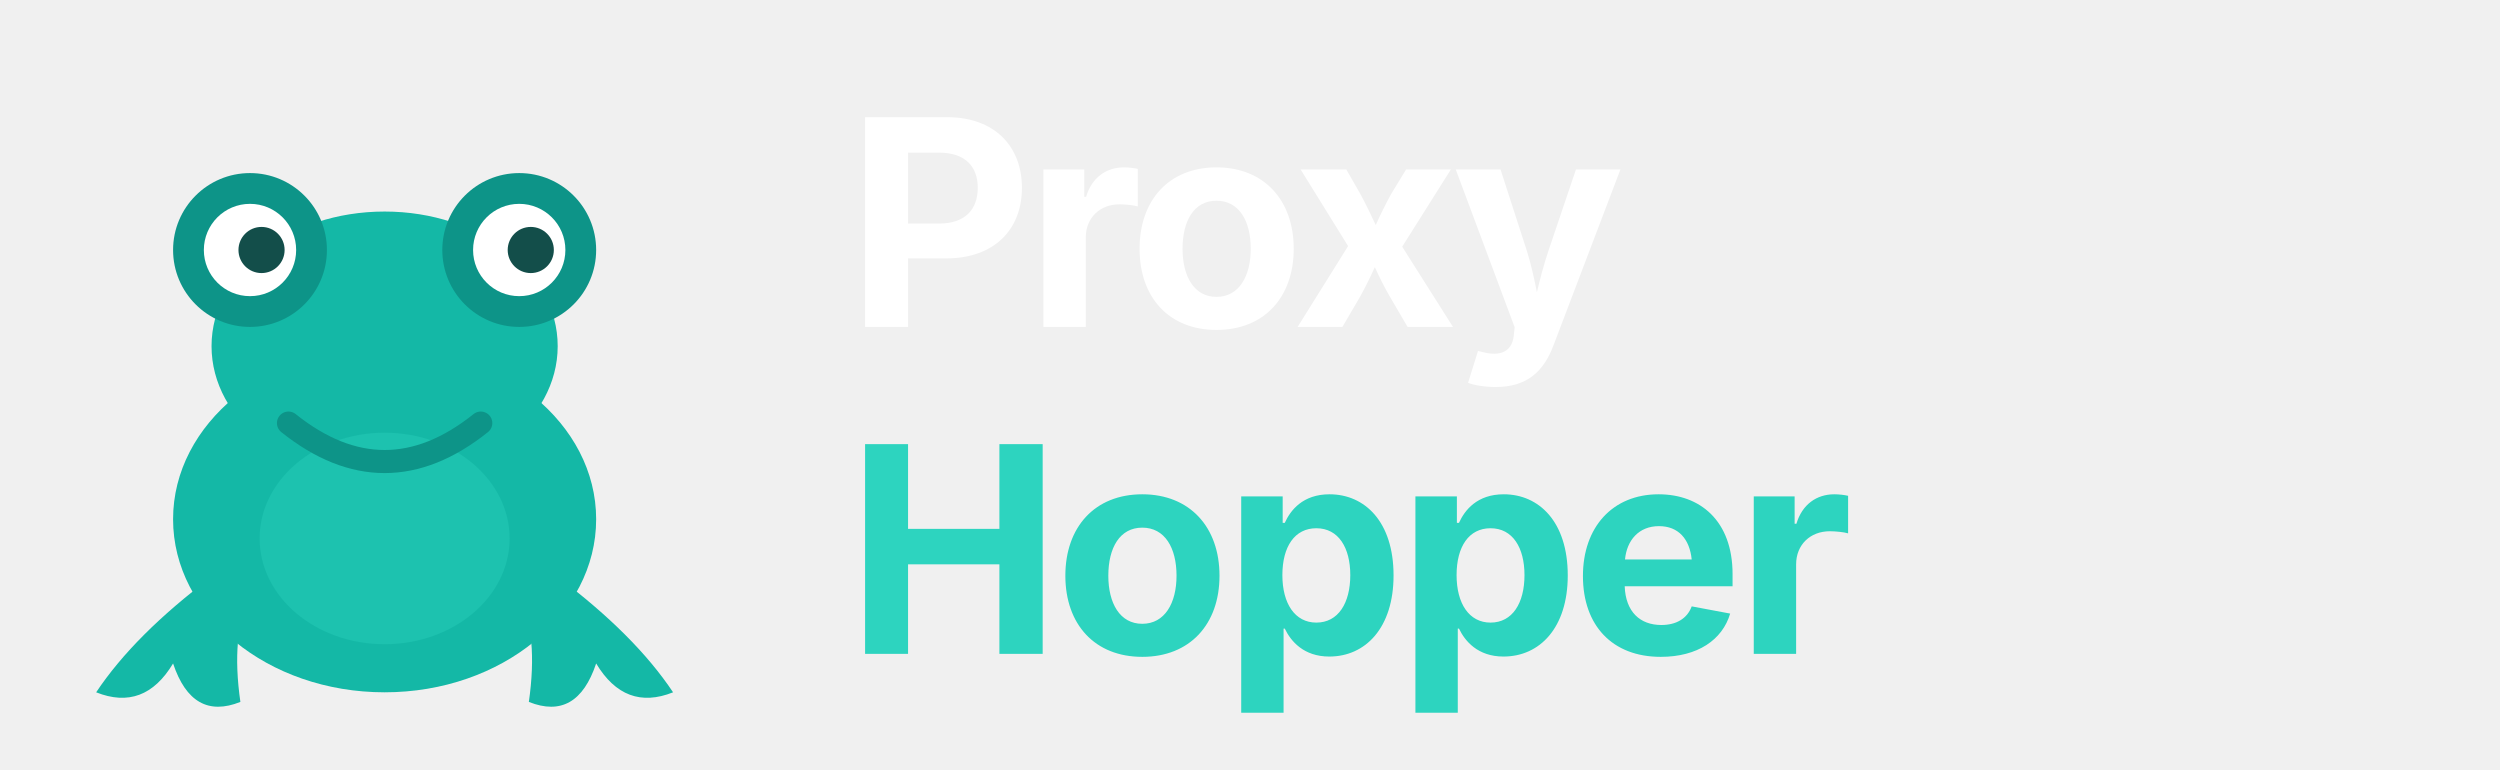
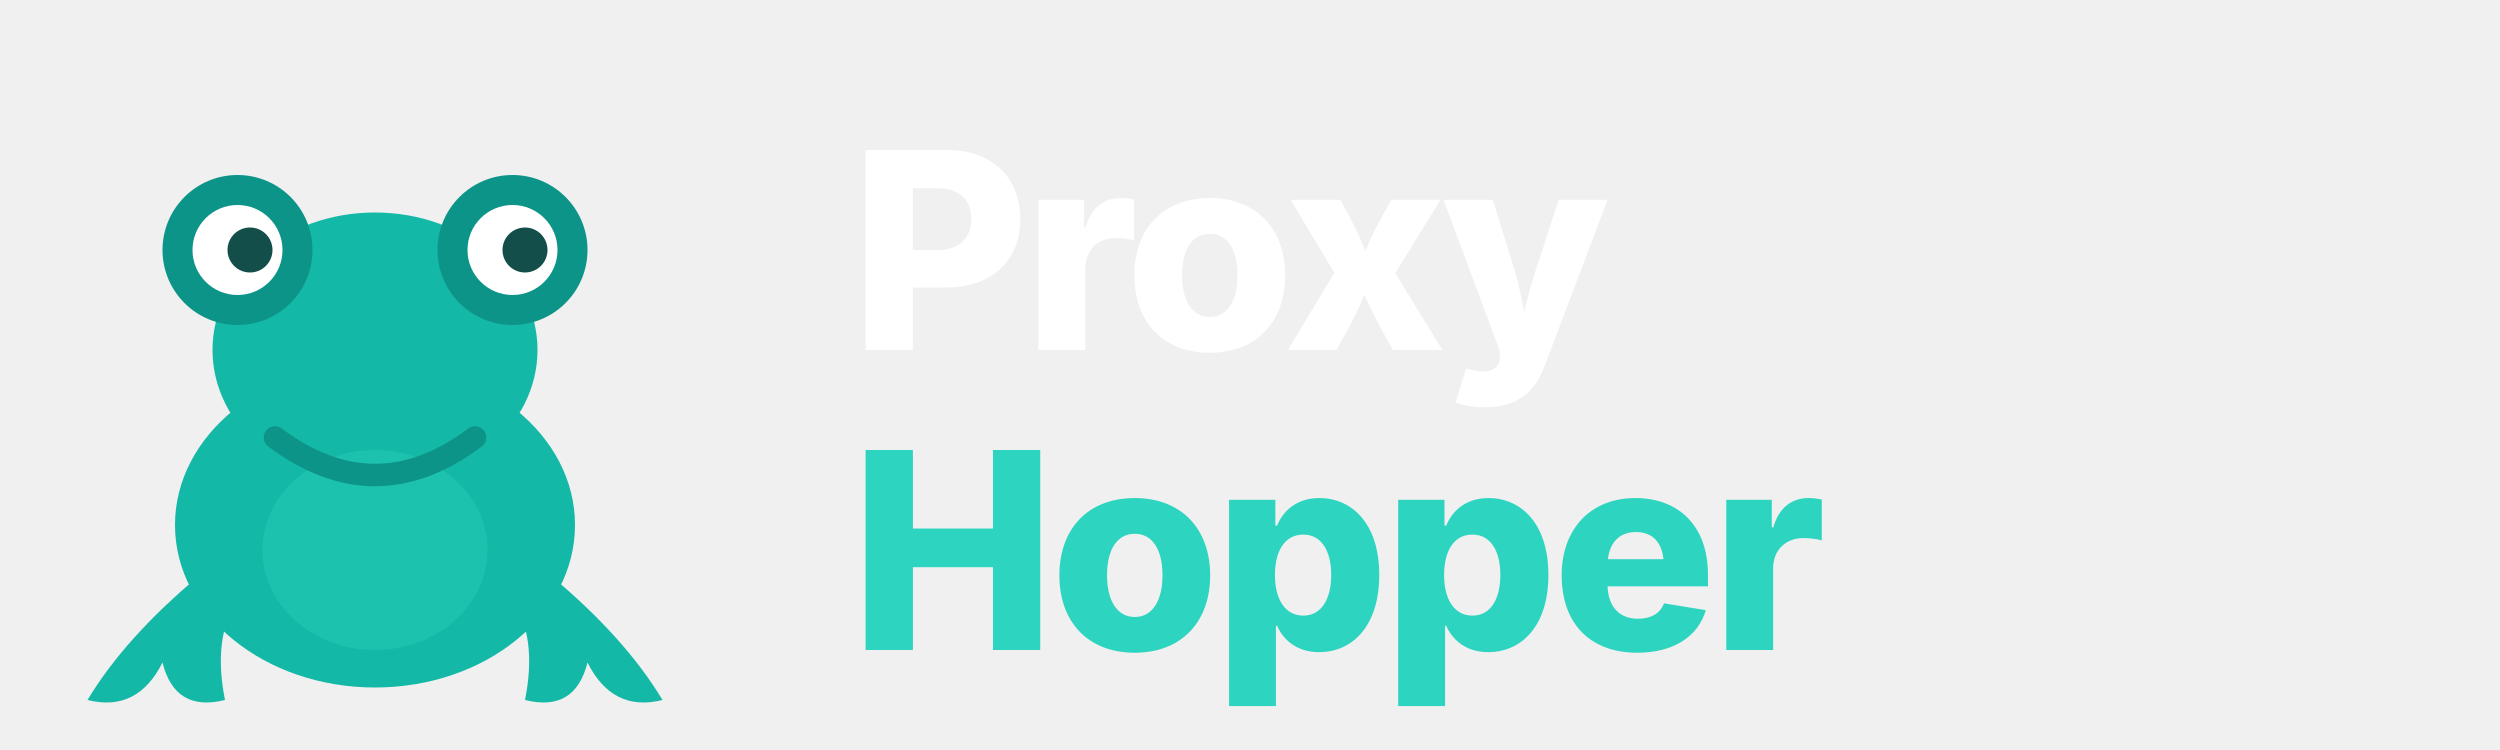
- <svg xmlns="http://www.w3.org/2000/svg" viewBox="0 0 130 40" fill="none">
-   <ellipse cx="20" cy="27" rx="11" ry="9" fill="#14B8A6" />
-   <ellipse cx="20" cy="18" rx="9" ry="7" fill="#14B8A6" />
-   <circle cx="13" cy="13" r="4" fill="#0D9488" />
-   <circle cx="27" cy="13" r="4" fill="#0D9488" />
-   <circle cx="13" cy="13" r="2.4" fill="white" />
-   <circle cx="27" cy="13" r="2.4" fill="white" />
-   <circle cx="13.6" cy="13" r="1.2" fill="#134E4A" />
-   <circle cx="27.6" cy="13" r="1.2" fill="#134E4A" />
-   <ellipse cx="20" cy="28" rx="6.5" ry="5.5" fill="#2DD4BF" opacity="0.35" />
-   <path d="M15 22 Q20 26 25 22" stroke="#0D9488" stroke-width="1.2" stroke-linecap="round" fill="none" />
-   <path d="M11 30 Q7 33 5 36 Q7.5 37 9 34.5 Q10 37.5 12.5 36.5 Q12 33 13 31" fill="#14B8A6" />
-   <path d="M29 30 Q33 33 35 36 Q32.5 37 31 34.5 Q30 37.5 27.5 36.5 Q28 33 27 31" fill="#14B8A6" />
-   <text x="44" y="17" font-family="system-ui, -apple-system, BlinkMacSystemFont, sans-serif" font-size="15" font-weight="700" fill="white" letter-spacing="-0.4">Proxy</text>
-   <text x="44" y="34" font-family="system-ui, -apple-system, BlinkMacSystemFont, sans-serif" font-size="15" font-weight="700" fill="#2DD4BF" letter-spacing="-0.4">Hopper</text>
+ <svg xmlns="http://www.w3.org/2000/svg" viewBox="0 0 200 60" fill="none">
+   <ellipse cx="30" cy="42" rx="16" ry="13" fill="#14B8A6" />
+   <ellipse cx="30" cy="28" rx="13" ry="11" fill="#14B8A6" />
+   <circle cx="19" cy="20" r="6" fill="#0D9488" />
+   <circle cx="41" cy="20" r="6" fill="#0D9488" />
+   <circle cx="19" cy="20" r="3.6" fill="white" />
+   <circle cx="41" cy="20" r="3.6" fill="white" />
+   <circle cx="20" cy="20" r="1.8" fill="#134E4A" />
+   <circle cx="42" cy="20" r="1.8" fill="#134E4A" />
+   <ellipse cx="30" cy="44" rx="9" ry="8" fill="#2DD4BF" opacity="0.35" />
+   <path d="M22 35 Q30 41 38 35" stroke="#0D9488" stroke-width="1.8" stroke-linecap="round" fill="none" />
+   <path d="M16 46 Q10 51 7 56 Q11 57 13 53 Q14 57 18 56 Q17 51 19 48" fill="#14B8A6" />
+   <path d="M44 46 Q50 51 53 56 Q49 57 47 53 Q46 57 42 56 Q43 51 41 48" fill="#14B8A6" />
+   <text x="68" y="28" font-family="system-ui, -apple-system, BlinkMacSystemFont, sans-serif" font-size="22" font-weight="800" fill="white" letter-spacing="-0.5">Proxy</text>
+   <text x="68" y="52" font-family="system-ui, -apple-system, BlinkMacSystemFont, sans-serif" font-size="22" font-weight="800" fill="#2DD4BF" letter-spacing="-0.5">Hopper</text>
</svg>
